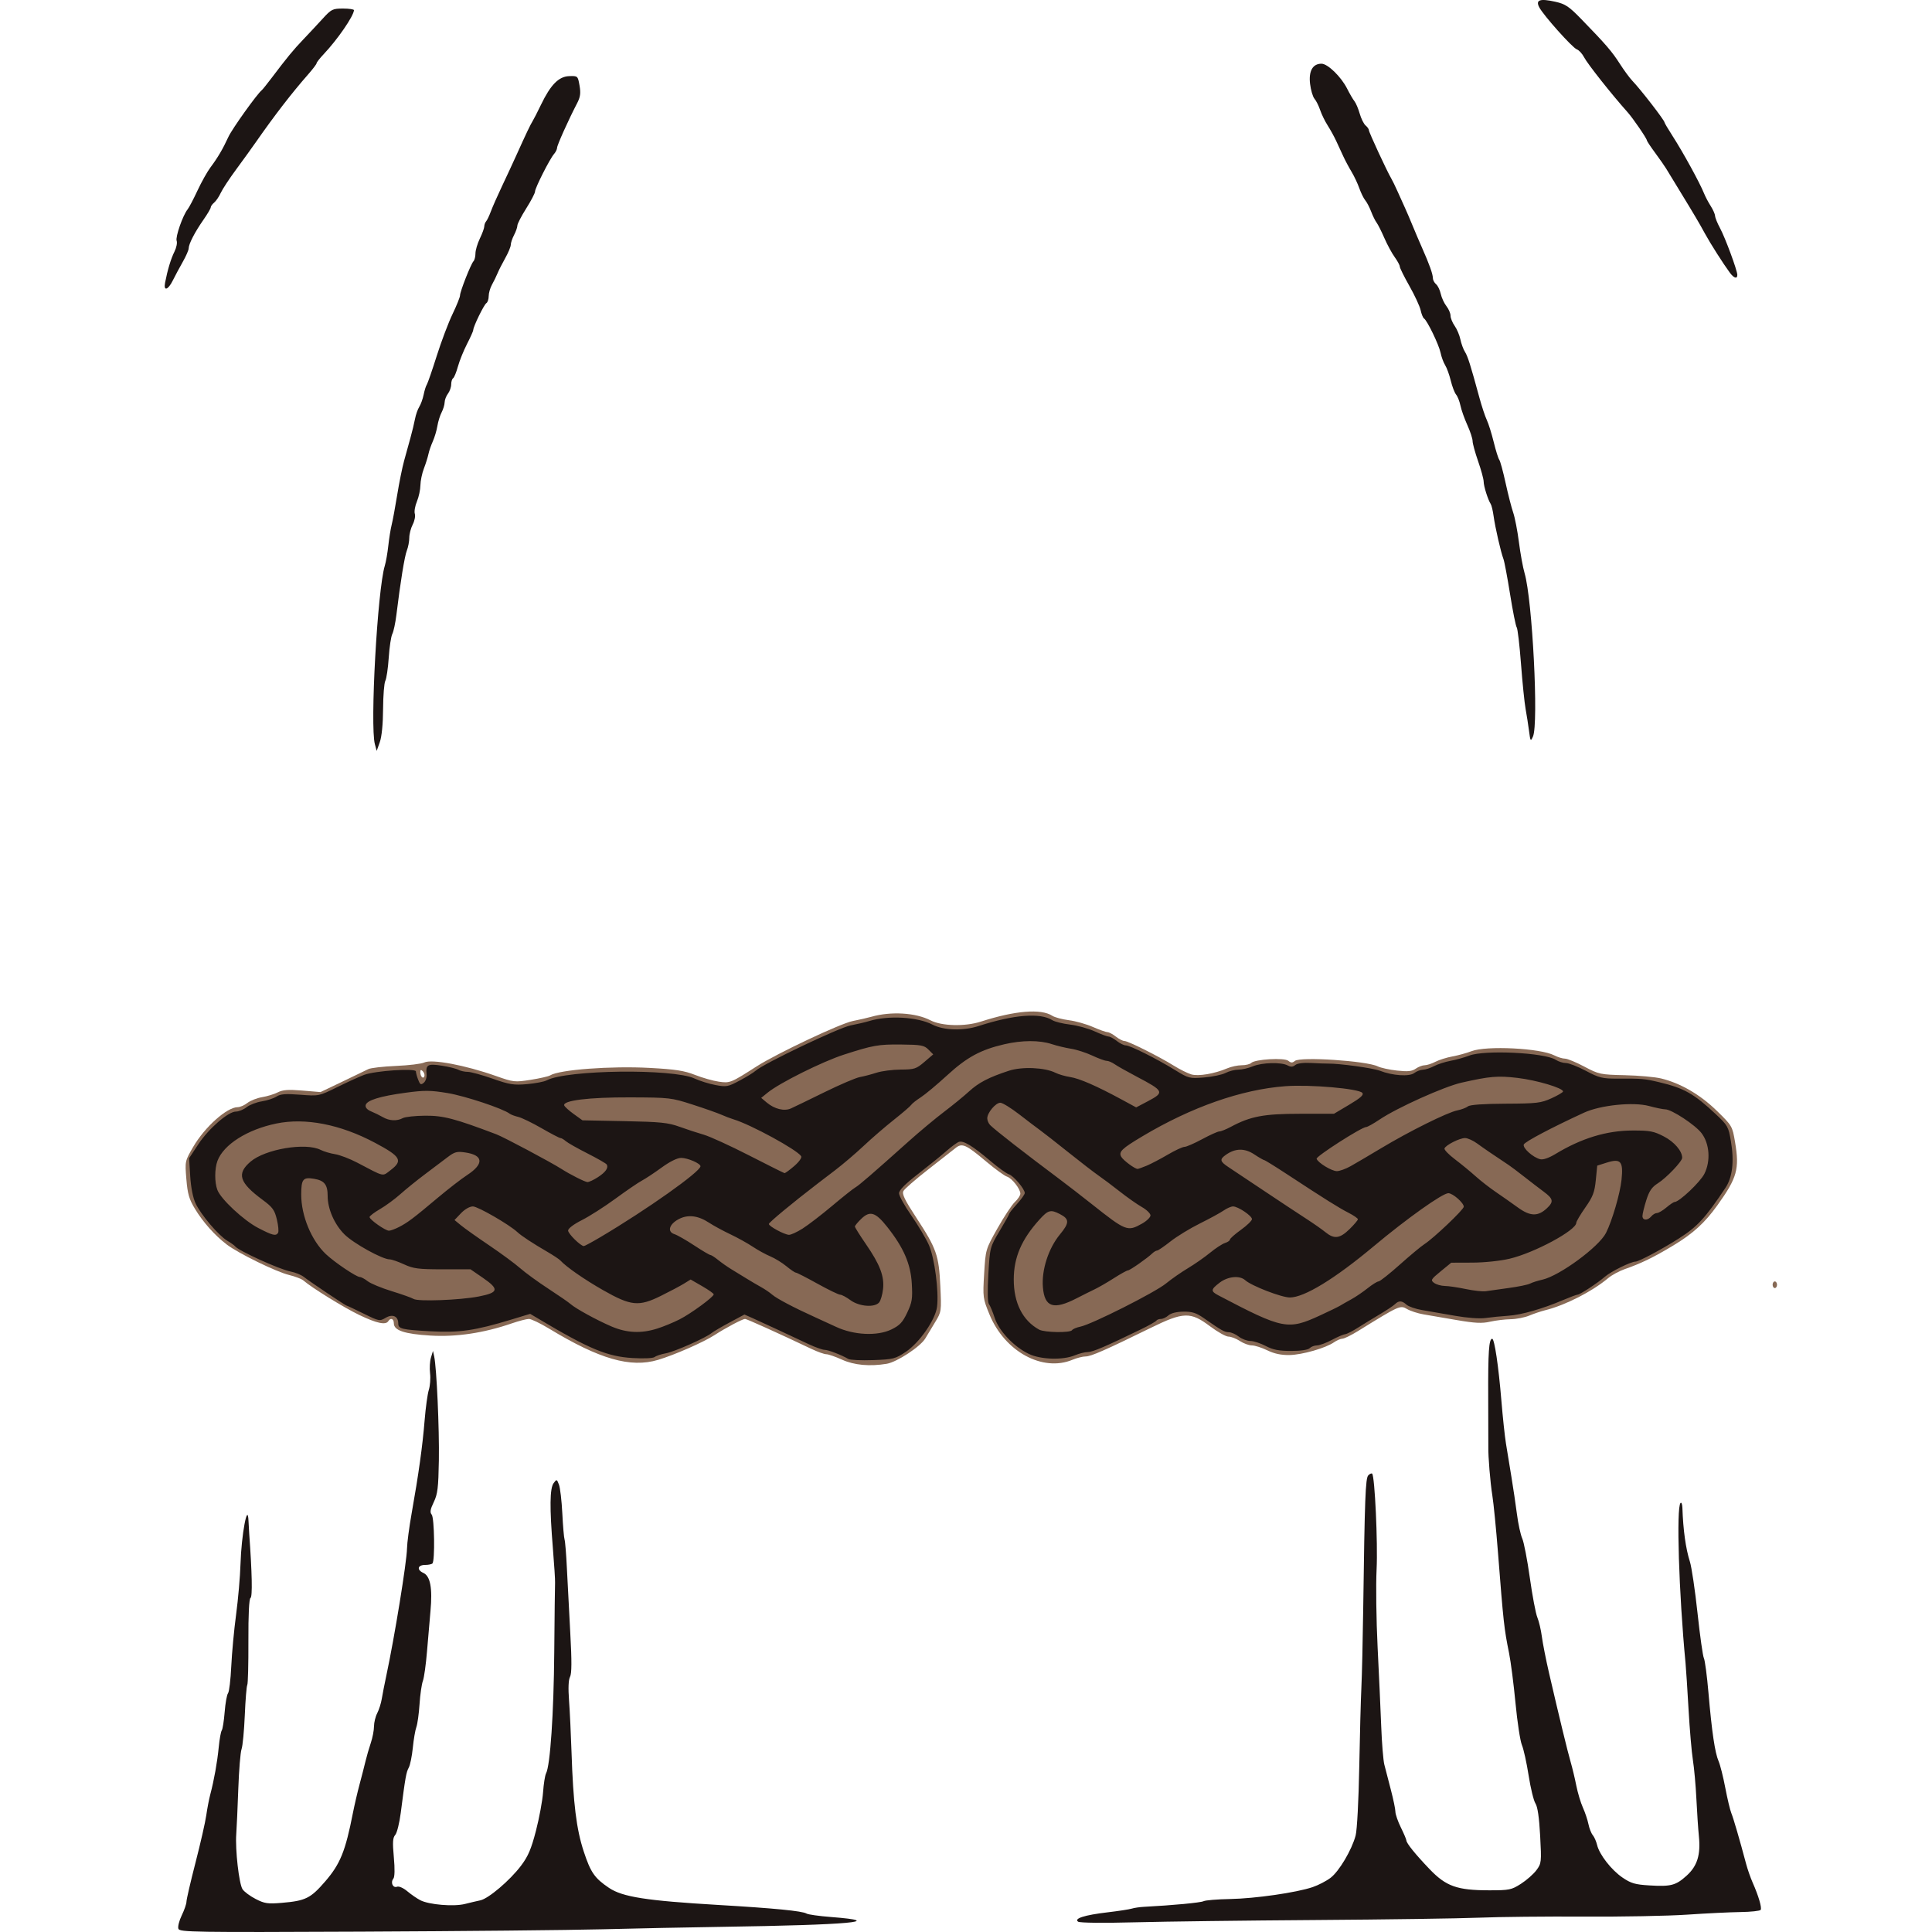
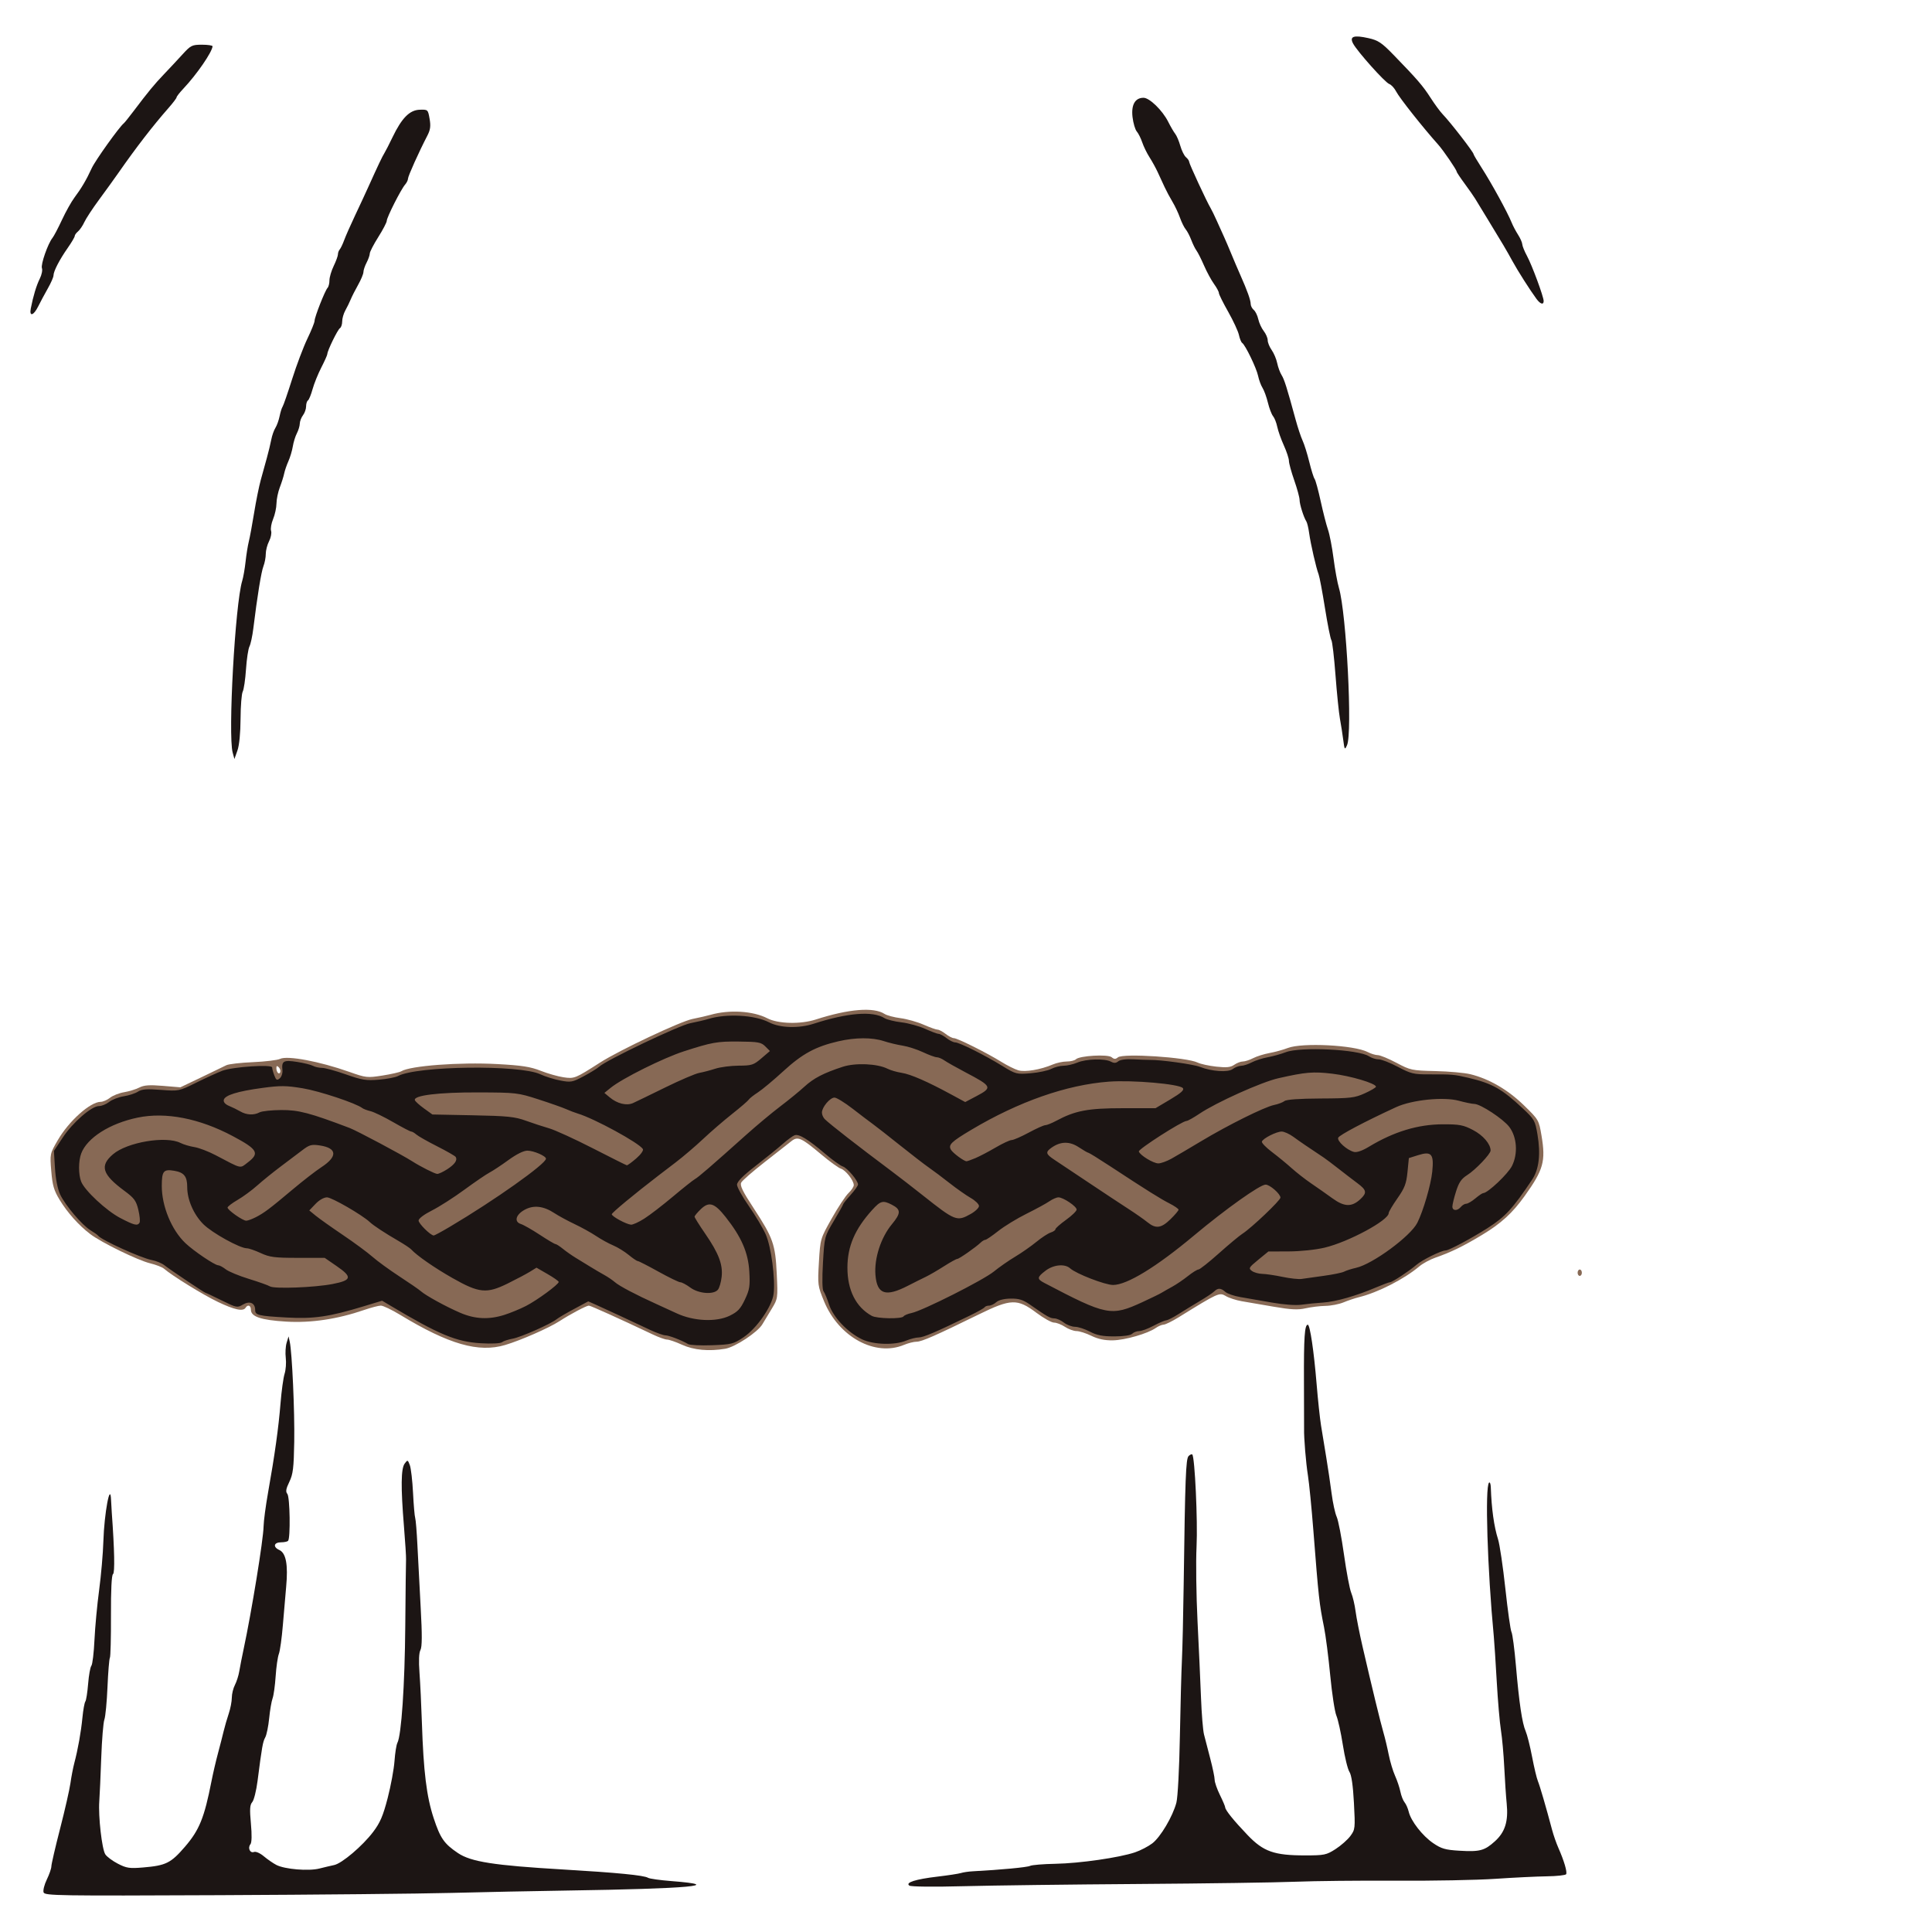
- <svg xmlns="http://www.w3.org/2000/svg" id="svg2985" version="1.1" width="1920" height="1920">
+ <svg xmlns="http://www.w3.org/2000/svg" id="svg2985" version="1.1" width="1024" height="1024">
  <defs id="defs2989" />
-   <g id="g3009" transform="matrix(2.19234,0,0,2.19234,84.46464,-70.42336)">
+   <g id="g3009" transform="matrix(1.125093,0,0,1.125093,-24.52481,-16.80577)">
    <path style="fill:#876955" d="M 343.122,648.442 C 340.164,647.099 336.99,646 336.068,646 c -0.921,0 -3.901,-1.056 -6.622,-2.347 C 313.944,636.296 299.998,630 299.206,630 c -1.141,0 -8.76,4.032 -13.849,7.328 -4.953,3.208 -18.22,9.027 -25.601,11.228 -12.491,3.725 -26.532,-0.308 -49.437,-14.202 C 206.371,631.96 202.279,630 201.227,630 c -1.052,0 -4.571,0.914 -7.819,2.032 -12.678,4.362 -25.087,6.215 -36.833,5.502 C 144.779,636.818 140,635.215 140,631.974 c 0,-2.088 -1.46,-2.657 -2.5,-0.974 -1.155,1.869 -5.222,1.009 -13.12,-2.774 -7.008,-3.357 -21.323,-12.19 -25.38,-15.66 -0.825,-0.706 -3.75,-1.831 -6.5,-2.5 -5.848,-1.423 -22.92,-9.763 -28.208,-13.781 -5.392,-4.096 -10.732,-10.076 -14.413,-16.139 -2.682,-4.418 -3.369,-6.78 -3.926,-13.5 -0.674,-8.119 -0.664,-8.166 3.101,-14.645 5.242,-9.021 15.307,-18 20.178,-18 1.074,0 3.049,-0.863 4.39,-1.917 1.34,-1.054 4.336,-2.233 6.658,-2.618 2.321,-0.386 5.527,-1.37 7.125,-2.188 2.248,-1.151 4.763,-1.332 11.127,-0.802 l 8.223,0.685 9.873,-4.71 c 5.43,-2.59 10.739,-5.154 11.796,-5.696 1.058,-0.542 6.683,-1.191 12.5,-1.442 5.817,-0.251 11.587,-0.948 12.822,-1.55 3.423,-1.668 18.55,1.168 32.511,6.096 7.98,2.817 8.55,2.88 15.762,1.747 4.115,-0.646 8.09,-1.551 8.832,-2.011 4.18,-2.588 27.56,-4.342 45.15,-3.388 11.633,0.631 15.686,1.256 20.5,3.161 3.3,1.306 8.149,2.687 10.776,3.068 5.096,0.741 5.43,0.606 17.224,-6.946 9.072,-5.81 37.897,-19.411 43.5,-20.526 3.025,-0.602 6.85,-1.479 8.5,-1.949 8.863,-2.523 20.068,-1.841 26.783,1.631 5.093,2.634 15.624,2.896 22.843,0.568 15.48,-4.991 27.242,-5.946 32.374,-2.627 1.1,0.711 4.475,1.61 7.5,1.997 3.025,0.387 7.918,1.764 10.874,3.06 2.956,1.296 5.933,2.356 6.615,2.356 0.682,0 2.385,0.9 3.783,2 1.398,1.1 3.149,2 3.889,2 1.66,0 15.561,6.941 22.338,11.154 2.75,1.709 6.35,3.506 8,3.992 3.2,0.943 10.486,-0.288 16.284,-2.751 1.806,-0.767 4.754,-1.395 6.55,-1.395 1.796,0 3.736,-0.47 4.311,-1.045 1.691,-1.691 15.036,-2.464 16.83,-0.975 1.192,0.989 1.841,1.003 2.975,0.062 2.419,-2.007 32.458,-0.036 37.549,2.464 1.375,0.675 5.316,1.535 8.759,1.912 4.872,0.533 6.749,0.341 8.473,-0.866 1.218,-0.853 3.036,-1.551 4.041,-1.551 1.005,0 3.198,-0.709 4.874,-1.575 1.676,-0.867 5.141,-1.954 7.7,-2.417 2.56,-0.463 6.454,-1.534 8.654,-2.381 6.767,-2.604 31.228,-1.37 37.541,1.894 1.573,0.813 3.745,1.479 4.827,1.479 1.082,0 5.041,1.631 8.798,3.624 6.572,3.487 7.267,3.634 18.333,3.885 6.326,0.143 13.752,0.813 16.502,1.488 8.808,2.162 17.64,7.289 25.15,14.6 7.015,6.829 7.104,6.981 8.336,14.301 2.042,12.133 0.937,16.081 -7.986,28.542 -5.721,7.989 -11.06,12.857 -20.028,18.261 -8.923,5.376 -14.525,8.104 -22.008,10.716 -2.495,0.871 -5.87,2.703 -7.5,4.071 -7.222,6.06 -19.465,12.313 -28.476,14.544 -1.932,0.478 -5.204,1.577 -7.272,2.441 -2.068,0.864 -5.888,1.608 -8.488,1.652 -2.6,0.045 -6.804,0.554 -9.342,1.132 -3.625,0.825 -6.841,0.667 -15,-0.736 -5.712,-0.983 -12.519,-2.149 -15.127,-2.593 -2.608,-0.443 -5.993,-1.545 -7.522,-2.448 -3.021,-1.784 -3.359,-1.632 -22.237,10.041 -3.025,1.87 -6.187,3.418 -7.027,3.44 -0.84,0.021 -2.525,0.737 -3.743,1.591 -3.778,2.646 -14.464,5.715 -20.229,5.808 -3.796,0.062 -6.915,-0.6 -10.066,-2.136 -2.511,-1.224 -5.661,-2.228 -7,-2.232 C 527.595,641.99 525.15,641.093 523.5,640 c -1.65,-1.093 -3.968,-1.99 -5.151,-1.993 -1.183,-0.004 -4.952,-2.112 -8.376,-4.686 -8.863,-6.662 -11.98,-6.57 -27.012,0.798 C 462.442,644.176 456.007,647 453.606,647 c -1.299,0 -3.977,0.675 -5.951,1.5 -13.555,5.664 -30.722,-3.687 -37.636,-20.5 -3.004,-7.304 -3.067,-7.788 -2.432,-18.5 0.651,-10.988 0.658,-11.011 6.048,-20.589 2.968,-5.274 6.514,-10.64 7.881,-11.924 1.367,-1.284 2.485,-2.975 2.485,-3.756 0,-2.183 -3.808,-7.034 -6.089,-7.758 -1.12,-0.356 -5.271,-3.363 -9.224,-6.683 -9.497,-7.977 -11.079,-8.671 -14.14,-6.213 -1.318,1.058 -6.947,5.472 -12.509,9.81 -5.562,4.337 -10.532,8.669 -11.045,9.627 -0.723,1.351 0.59,4.067 5.858,12.114 9.161,13.996 10.22,17.014 10.871,30.971 0.534,11.45 0.504,11.659 -2.34,16.338 -1.585,2.607 -3.587,5.927 -4.449,7.377 -2.228,3.747 -12.88,10.752 -17.516,11.517 -7.757,1.281 -14.747,0.631 -20.295,-1.889 z M 153.113,517.712 C 152.296,516.896 152,517.008 152,518.133 c 0,1.988 1.345,3.333 1.842,1.842 0.211,-0.632 -0.117,-1.651 -0.729,-2.263 z M 765,614.5 c 0,-0.825 0.45,-1.5 1,-1.5 0.55,0 1,0.675 1,1.5 0,0.825 -0.45,1.5 -1,1.5 -0.55,0 -1,-0.675 -1,-1.5 z" id="path3013" />
    <path style="fill:#1c1514" d="M 42.341,906.447 C 41.991,905.534 42.671,902.798 43.852,900.367 45.034,897.936 46,895.133 46,894.139 c 0,-0.994 1.847,-8.97 4.104,-17.723 C 52.361,867.662 54.554,858.025 54.977,855 c 0.423,-3.025 1.245,-7.3 1.827,-9.5 1.719,-6.496 3.157,-14.556 3.835,-21.5 0.349,-3.575 0.962,-6.95 1.362,-7.5 0.4,-0.55 0.99,-4.301 1.312,-8.336 0.322,-4.035 1.01,-7.86 1.529,-8.5 0.519,-0.64 1.176,-6.114 1.46,-12.164 0.283,-6.05 1.271,-16.625 2.196,-23.5 0.924,-6.875 1.824,-17.225 1.998,-23 0.397,-13.124 3.256,-28.456 3.622,-19.417 0.065,1.604 0.216,4.267 0.336,5.917 1.28,17.589 1.499,28.411 0.587,28.975 -0.67,0.414 -1.017,7.418 -0.969,19.562 0.041,10.404 -0.188,19.342 -0.509,19.862 -0.321,0.52 -0.829,6.718 -1.128,13.773 -0.299,7.056 -0.959,13.953 -1.466,15.328 -0.507,1.375 -1.172,9.475 -1.477,18 -0.305,8.525 -0.719,17.75 -0.921,20.5 -0.518,7.067 1.245,22.571 2.843,25.011 0.739,1.128 3.415,3.116 5.947,4.418 4.051,2.084 5.475,2.294 11.875,1.753 10.73,-0.907 13.038,-2.047 19.647,-9.708 6.83,-7.915 9.164,-13.674 12.554,-30.974 0.701,-3.575 2.06,-9.425 3.021,-13 0.961,-3.575 2.175,-8.3 2.697,-10.5 0.523,-2.2 1.601,-5.928 2.397,-8.285 0.796,-2.357 1.449,-5.732 1.453,-7.5 0.003,-1.768 0.662,-4.472 1.463,-6.007 0.801,-1.536 1.729,-4.461 2.062,-6.5 0.333,-2.039 1.254,-6.739 2.046,-10.444 3.76,-17.58 9.295,-51.612 9.395,-57.764 0.04,-2.475 0.995,-9.675 2.122,-16 3.132,-17.579 4.928,-30.453 5.858,-42 0.465,-5.775 1.326,-12.016 1.912,-13.87 0.586,-1.853 0.838,-5.228 0.559,-7.5 -0.279,-2.272 -0.096,-5.48 0.406,-7.13 l 0.913,-3 0.548,2.5 c 1.11,5.063 2.364,32.928 2.121,47.133 -0.212,12.414 -0.564,15.282 -2.318,18.912 -1.582,3.274 -1.8,4.602 -0.927,5.653 1.226,1.477 1.519,20.955 0.333,22.131 -0.372,0.369 -1.832,0.67 -3.245,0.67 -3.475,0 -4.003,2.201 -0.871,3.628 3.156,1.438 4.183,6.928 3.228,17.257 -0.362,3.913 -1.062,12.065 -1.556,18.115 -0.494,6.05 -1.343,12.162 -1.887,13.582 -0.544,1.42 -1.226,6.152 -1.514,10.515 -0.288,4.363 -0.939,9.051 -1.445,10.418 -0.507,1.367 -1.23,5.588 -1.607,9.38 -0.377,3.793 -1.207,7.843 -1.843,9 -1.15,2.091 -1.559,4.402 -3.624,20.495 -0.592,4.615 -1.717,9.115 -2.498,10 -1.131,1.281 -1.262,3.342 -0.639,10.109 0.495,5.38 0.415,8.954 -0.219,9.737 -1.396,1.726 -0.19,4.358 1.67,3.645 0.866,-0.332 2.876,0.554 4.658,2.053 1.724,1.451 4.373,3.278 5.886,4.06 3.946,2.041 15.159,2.981 20.238,1.697 2.349,-0.594 5.49,-1.334 6.98,-1.645 3.682,-0.768 13.39,-9.017 18.392,-15.628 3.272,-4.324 4.651,-7.542 6.822,-15.92 1.497,-5.775 2.945,-13.626 3.219,-17.447 0.274,-3.821 0.883,-7.665 1.353,-8.544 1.894,-3.539 3.489,-27.115 3.721,-55.01 0.135,-16.225 0.299,-30.4 0.365,-31.5 0.066,-1.1 -0.376,-8.052 -0.981,-15.45 -1.515,-18.522 -1.419,-27.233 0.325,-29.609 1.381,-1.88 1.457,-1.859 2.425,0.677 0.55,1.44 1.234,7.303 1.521,13.028 0.286,5.725 0.745,11.072 1.02,11.882 0.274,0.81 0.748,6.647 1.052,12.972 0.304,6.325 0.997,19.531 1.538,29.347 0.707,12.8 0.674,18.429 -0.115,19.903 -0.712,1.33 -0.872,5.092 -0.454,10.653 0.355,4.728 0.867,15.347 1.137,23.597 0.756,23.085 2.198,34.79 5.532,44.906 3.134,9.512 4.922,12.091 11.42,16.476 6.143,4.145 16.926,5.834 49.5,7.753 25.529,1.504 38.177,2.74 40.081,3.916 0.71,0.439 5.692,1.139 11.071,1.555 25.853,2.003 8.312,3.592 -49.152,4.453 -15.125,0.227 -39.65,0.727 -54.5,1.112 -14.85,0.385 -64.017,0.865 -109.261,1.068 -75.916,0.34 -82.31,0.24 -82.898,-1.291 z m 407.841,-3.226 c -2.039,-1.429 2.943,-3.013 13.317,-4.235 4.95,-0.583 9.9,-1.342 11,-1.686 1.1,-0.344 3.575,-0.709 5.5,-0.81 13.133,-0.692 25.737,-1.882 27.05,-2.554 0.852,-0.436 6.252,-0.88 12,-0.986 11.427,-0.211 30.101,-2.905 37.465,-5.405 2.568,-0.872 6.217,-2.765 8.108,-4.208 3.891,-2.968 9.644,-12.684 11.36,-19.186 0.651,-2.468 1.36,-15.866 1.641,-31 0.272,-14.659 0.707,-30.928 0.967,-36.153 0.26,-5.225 0.632,-21.2 0.826,-35.5 0.684,-50.444 1.023,-59.328 2.317,-60.627 0.678,-0.682 1.461,-1.012 1.739,-0.733 1.205,1.205 2.609,31.485 2.012,43.361 -0.36,7.15 -0.153,23.022 0.46,35.272 0.613,12.25 1.35,28.45 1.638,36 0.288,7.55 0.92,15.303 1.405,17.228 0.485,1.925 1.811,7.044 2.947,11.377 1.136,4.332 2.07,8.832 2.075,10 0.005,1.168 1.116,4.373 2.469,7.123 1.353,2.75 2.474,5.379 2.491,5.842 0.05,1.332 4.027,6.262 10.56,13.088 7.456,7.791 12.483,9.57 27.037,9.57 9.114,0 10.064,-0.196 14.385,-2.969 2.545,-1.633 5.686,-4.402 6.982,-6.154 2.274,-3.076 2.333,-3.612 1.692,-15.596 -0.44,-8.238 -1.156,-13.162 -2.129,-14.647 -0.806,-1.23 -2.199,-6.939 -3.096,-12.685 -0.897,-5.747 -2.266,-11.952 -3.042,-13.788 -0.776,-1.837 -2.084,-10.387 -2.906,-19 -0.822,-8.613 -2.134,-18.81 -2.914,-22.66 -2.248,-11.09 -2.55,-13.834 -5.021,-45.5 -0.837,-10.725 -1.995,-22.444 -2.574,-26.043 -0.931,-5.781 -1.916,-17.758 -1.806,-21.957 0.021,-0.825 -0.004,-10.95 -0.056,-22.5 -0.092,-20.441 0.319,-26.5 1.8,-26.5 1.039,0 2.883,12.39 4.167,28 0.611,7.425 1.546,16.2 2.08,19.5 0.533,3.3 1.639,10.05 2.457,15 0.818,4.95 1.953,12.6 2.521,17 0.569,4.4 1.647,9.353 2.396,11.006 0.749,1.653 2.297,9.664 3.439,17.802 1.143,8.138 2.677,16.235 3.41,17.994 0.733,1.759 1.654,5.673 2.048,8.698 0.393,3.025 1.857,10.45 3.254,16.5 4.433,19.21 8.476,35.854 9.838,40.5 0.725,2.475 1.855,7.2 2.51,10.5 0.655,3.3 2.004,7.8 2.998,10 0.994,2.2 2.126,5.575 2.516,7.5 0.39,1.925 1.274,4.175 1.964,5 0.69,0.825 1.568,2.816 1.951,4.424 1.05,4.405 6.475,11.366 11.552,14.822 3.825,2.604 5.701,3.148 12.205,3.54 9.716,0.586 11.936,0.003 16.831,-4.419 4.825,-4.359 6.409,-9.431 5.567,-17.824 -0.334,-3.324 -0.847,-10.993 -1.142,-17.043 -0.295,-6.05 -1.003,-13.925 -1.574,-17.5 -0.571,-3.575 -1.46,-13.925 -1.975,-23 -0.515,-9.075 -1.13,-18.525 -1.366,-21 -3.03,-31.779 -4.238,-70.621 -2.258,-72.602 0.402,-0.402 0.777,0.581 0.831,2.185 0.345,10.112 1.516,18.535 3.394,24.417 0.79,2.475 2.348,12.958 3.461,23.295 1.113,10.337 2.415,19.562 2.893,20.5 0.478,0.938 1.412,8.005 2.076,15.705 1.526,17.702 2.931,27.185 4.595,31 0.719,1.65 2.078,7.05 3.02,12 0.941,4.95 2.175,10.125 2.742,11.5 0.951,2.308 3.805,12.106 6.7,23 0.658,2.475 1.993,6.3 2.968,8.5 2.664,6.013 4.244,11.382 3.638,12.363 -0.297,0.481 -4.402,0.927 -9.123,0.991 -4.72,0.064 -15.643,0.597 -24.272,1.183 -8.629,0.586 -29.64,0.984 -46.69,0.883 -17.05,-0.1 -38.425,0.118 -47.5,0.486 -9.075,0.368 -42.375,0.845 -74,1.062 -31.625,0.217 -68.525,0.682 -82,1.035 -14.494,0.38 -25.038,0.265 -25.817,-0.281 z M 346,648.133 C 342.975,646.337 336.886,644 335.23,644 c -0.936,0 -4.183,-1.16 -7.216,-2.578 -3.033,-1.418 -9.114,-4.265 -13.514,-6.326 -4.4,-2.062 -9.705,-4.503 -11.789,-5.424 l -3.789,-1.676 -6.711,3.603 c -3.691,1.982 -7.386,4.151 -8.211,4.821 -2.748,2.231 -16.811,8.455 -20.683,9.153 -2.1,0.379 -4.38,1.135 -5.067,1.68 -0.731,0.58 -4.881,0.776 -10,0.472 -11.505,-0.683 -19.665,-4.083 -42.598,-17.746 l -3.848,-2.293 -8.652,2.63 c -16.293,4.952 -23.547,6.006 -36.392,5.286 C 143.477,634.858 142,634.499 142,632.015 c 0,-3.247 -2.566,-4.385 -5.705,-2.531 -2.715,1.604 -3.012,1.547 -10.019,-1.916 C 122.305,625.606 118.887,624 118.681,624 c -0.497,0 -16.564,-10.763 -19.422,-13.011 -1.233,-0.97 -3.933,-2.079 -6,-2.466 C 88.235,607.582 69.457,599.044 68,597.038 c -0.275,-0.379 -1.85,-1.497 -3.5,-2.486 -3.988,-2.389 -11.975,-11.8 -14.373,-16.935 -1.181,-2.53 -2.116,-7.271 -2.426,-12.301 l -0.503,-8.184 4.151,-6.29 C 56.049,543.719 64.919,536 68.403,536 c 1.28,0 3.453,-0.885 4.828,-1.967 1.375,-1.082 4.473,-2.277 6.885,-2.656 2.412,-0.379 5.417,-1.359 6.679,-2.177 1.801,-1.168 4.119,-1.347 10.775,-0.836 8.453,0.65 8.508,0.639 16.706,-3.415 4.524,-2.237 10.025,-4.748 12.225,-5.58 4.969,-1.88 23.5,-3.116 23.5,-1.568 0,0.588 0.457,2.272 1.017,3.742 0.861,2.265 1.252,2.478 2.558,1.395 0.848,-0.703 1.419,-2.44 1.27,-3.859 -0.455,-4.333 0.508,-4.877 6.874,-3.887 3.18,0.495 6.563,1.329 7.518,1.854 0.955,0.525 2.868,0.954 4.252,0.954 1.383,0 6.452,1.385 11.264,3.078 7.65,2.692 9.607,3.004 15.593,2.484 3.765,-0.327 7.782,-1.095 8.927,-1.708 8.979,-4.805 57.286,-5.412 67.045,-0.843 2.3,1.077 6.567,2.408 9.482,2.957 4.949,0.933 5.674,0.799 10.965,-2.025 3.116,-1.663 6.392,-3.681 7.28,-4.485 3.493,-3.161 37.656,-19.466 42.955,-20.502 3.025,-0.591 6.871,-1.494 8.547,-2.007 8.562,-2.622 21.841,-1.87 28.588,1.619 5.137,2.656 13.926,2.922 21.002,0.634 15.986,-5.168 27.856,-6.103 33.363,-2.627 1.1,0.694 4.7,1.586 8,1.981 3.3,0.395 8.334,1.782 11.186,3.081 2.852,1.299 5.706,2.362 6.342,2.362 0.636,0 2.301,0.9 3.699,2 1.398,1.1 3.222,2 4.053,2 1.937,0 13.843,5.948 22.22,11.1 6.32,3.887 6.689,3.982 13.327,3.435 3.755,-0.31 8.12,-1.232 9.7,-2.049 1.58,-0.817 4.191,-1.486 5.801,-1.486 1.61,0 4.543,-0.675 6.518,-1.5 4.169,-1.742 12.889,-1.98 15.784,-0.431 1.467,0.785 2.395,0.74 3.49,-0.169 0.914,-0.759 3.698,-1.119 7.186,-0.931 3.132,0.169 6.594,0.295 7.694,0.281 5.179,-0.066 20.372,2.035 23.5,3.25 5.749,2.234 13.301,2.738 15.548,1.039 1.073,-0.812 2.852,-1.493 3.952,-1.514 1.1,-0.021 3.35,-0.749 5,-1.618 1.65,-0.869 5.025,-1.954 7.5,-2.411 2.475,-0.457 6.3,-1.523 8.5,-2.369 6.956,-2.677 34.225,-1.348 39.197,1.91 1.228,0.805 3.306,1.463 4.617,1.463 1.311,0 5.392,1.596 9.068,3.547 6.016,3.192 7.454,3.543 14.401,3.516 11.069,-0.044 12.068,0.042 18.718,1.606 11.281,2.653 15.847,5.224 25.709,14.476 5.41,5.076 5.77,5.715 6.876,12.24 1.566,9.238 0.719,16.438 -2.5,21.253 -9.197,13.754 -12.685,17.541 -21.085,22.893 -7.643,4.869 -18.144,10.469 -19.651,10.48 -2.103,0.015 -11.074,4.442 -13.849,6.833 -3.379,2.912 -11.292,8.116 -12.375,8.139 -0.481,0.01 -3.406,1.097 -6.5,2.416 -9.426,4.018 -19.004,6.763 -24.962,7.152 -3.115,0.204 -7.716,0.662 -10.224,1.019 -2.749,0.391 -8.311,-0.012 -14,-1.013 -5.192,-0.914 -11.864,-2.074 -14.827,-2.579 -2.963,-0.504 -6.149,-1.606 -7.079,-2.447 -2.067,-1.871 -3.479,-1.934 -5.212,-0.231 -0.727,0.714 -3.796,2.765 -6.821,4.557 -3.025,1.792 -7.525,4.547 -10,6.123 -2.475,1.576 -5.083,2.9 -5.796,2.943 -0.713,0.043 -3.409,1.204 -5.992,2.579 -2.583,1.375 -5.622,2.5 -6.754,2.5 -1.132,0 -2.62,0.562 -3.308,1.25 -0.769,0.769 -4.023,1.25 -8.45,1.25 -5.532,0 -8.192,-0.521 -11.481,-2.25 -2.354,-1.238 -5.504,-2.26 -7,-2.272 C 526.724,639.966 524.375,639.076 523,638 c -1.375,-1.076 -3.4,-1.968 -4.5,-1.983 -1.981,-0.027 -3.275,-0.757 -11.454,-6.457 -3.35,-2.335 -5.238,-2.924 -9.177,-2.865 -3.071,0.046 -5.638,0.689 -6.743,1.69 -0.981,0.888 -2.51,1.615 -3.397,1.615 -0.887,0 -1.828,0.349 -2.091,0.775 -0.263,0.426 -3.327,2.16 -6.809,3.854 C 462.762,642.444 456.792,645 454.606,645 c -1.299,0 -3.977,0.675 -5.951,1.5 -5.333,2.228 -15.356,1.937 -20.716,-0.602 -6.775,-3.208 -13.616,-10.398 -15.556,-16.346 -0.906,-2.779 -2.087,-5.608 -2.626,-6.289 -0.608,-0.768 -0.709,-5.884 -0.267,-13.5 0.708,-12.196 0.736,-12.304 5.111,-19.64 2.42,-4.057 4.4,-7.603 4.4,-7.879 0,-0.276 1.575,-2.245 3.5,-4.376 1.925,-2.131 3.5,-4.353 3.5,-4.938 0,-1.826 -5.078,-7.82 -7.194,-8.492 -1.109,-0.352 -4.874,-3.064 -8.366,-6.026 -8.094,-6.866 -12.281,-9.4 -14.32,-8.666 -0.891,0.321 -3.445,2.197 -5.675,4.169 -2.231,1.972 -7.968,6.618 -12.75,10.325 C 371.755,568.843 369,571.633 369,573.042 c 0,1.135 2.514,5.672 5.587,10.082 3.073,4.41 6.653,10.431 7.957,13.378 2.562,5.793 4.57,21.022 3.691,27.997 -0.736,5.843 -7.956,16.258 -14.142,20.402 -4.764,3.191 -5.684,3.424 -14.836,3.762 C 351.891,648.862 346.825,648.623 346,648.133 z m 19.558,-13.374 c 3.768,-1.83 5.075,-3.222 7.149,-7.605 2.228,-4.709 2.482,-6.327 2.083,-13.233 -0.515,-8.901 -3.711,-16.256 -11.149,-25.653 -5.268,-6.656 -7.792,-7.455 -11.705,-3.706 -1.614,1.547 -2.935,3.142 -2.935,3.545 0,0.403 2.235,3.977 4.967,7.943 6.408,9.301 8.441,14.638 7.787,20.438 -0.28,2.481 -1.069,5.186 -1.754,6.012 -2.03,2.446 -9.063,1.906 -13,-0.999 -1.864,-1.375 -3.975,-2.5 -4.692,-2.5 -0.717,0 -5.355,-2.25 -10.308,-5 -4.953,-2.75 -9.351,-5 -9.775,-5 -0.423,0 -2.352,-1.304 -4.285,-2.898 -1.934,-1.594 -5.221,-3.61 -7.305,-4.481 -2.084,-0.871 -5.667,-2.842 -7.962,-4.379 -2.295,-1.538 -6.873,-4.077 -10.173,-5.642 -3.3,-1.565 -7.575,-3.884 -9.5,-5.153 -5.125,-3.378 -9.778,-3.917 -14,-1.623 -4.247,2.308 -5.152,5.678 -1.808,6.737 1.27,0.402 5.284,2.691 8.921,5.086 3.637,2.395 6.947,4.355 7.356,4.355 0.409,0 1.989,1.012 3.511,2.25 1.523,1.238 4.252,3.15 6.065,4.25 1.813,1.1 4.907,2.995 6.876,4.21 1.969,1.216 4.929,2.956 6.579,3.867 1.65,0.911 3.9,2.442 5,3.401 2.066,1.802 9.909,5.93 19.5,10.265 3.025,1.367 7.3,3.328 9.5,4.357 8.04,3.762 18.686,4.255 25.058,1.159 z m -106.192,-0.382 c 2.824,-0.892 7.384,-2.769 10.134,-4.17 5.238,-2.669 15.5,-10.191 15.5,-11.361 0,-0.374 -2.354,-2.04 -5.232,-3.701 l -5.232,-3.021 -3.047,1.883 c -1.676,1.036 -6.383,3.532 -10.46,5.547 -9.984,4.934 -13.533,4.585 -26.128,-2.575 -8.466,-4.813 -16.706,-10.531 -19.4,-13.465 -0.55,-0.599 -3.196,-2.362 -5.88,-3.919 C 203.028,595.77 197.813,592.343 196,590.643 192.393,587.26 178.093,579 175.845,579 c -1.458,0 -3.675,1.264 -5.408,3.082 l -2.937,3.082 3,2.461 c 1.65,1.353 7.389,5.423 12.753,9.044 5.364,3.621 11.664,8.265 14,10.321 2.336,2.055 8.072,6.231 12.747,9.28 4.675,3.049 9.189,6.162 10.031,6.918 2.288,2.054 11.864,7.312 18.56,10.19 6.959,2.992 13.48,3.306 20.775,1 z m 188.087,0.699 c 0.314,-0.508 2.028,-1.226 3.809,-1.597 5.198,-1.081 33.818,-15.516 38.739,-19.538 2.475,-2.023 6.975,-5.158 10,-6.967 3.025,-1.809 7.529,-4.953 10.009,-6.988 2.48,-2.035 5.517,-4.019 6.75,-4.41 1.233,-0.391 2.241,-1.089 2.241,-1.55 0,-0.461 2.25,-2.455 5,-4.431 2.75,-1.976 4.994,-4.155 4.988,-4.844 -0.015,-1.517 -6.324,-5.752 -8.569,-5.752 -0.885,0 -2.804,0.832 -4.264,1.848 -1.46,1.016 -6.313,3.663 -10.785,5.882 -4.472,2.219 -10.475,5.887 -13.34,8.152 -2.865,2.265 -5.587,4.118 -6.048,4.118 -0.461,0 -1.433,0.571 -2.16,1.27 C 481.482,602.518 473.633,608 472.755,608 c -0.468,0 -3.302,1.568 -6.298,3.485 -2.996,1.917 -6.912,4.183 -8.702,5.036 -1.79,0.853 -5.497,2.705 -8.237,4.116 -10.501,5.406 -14.545,4.078 -15.3,-5.025 -0.647,-7.804 2.526,-17.627 7.727,-23.922 4.349,-5.263 4.346,-6.97 -0.017,-9.226 -4.189,-2.166 -5.34,-1.857 -9.266,2.489 -8.147,9.018 -11.632,17.128 -11.651,27.116 -0.021,10.66 4.012,18.652 11.489,22.769 2.432,1.339 14.157,1.527 14.952,0.239 z M 560,628.345 c 4.125,-1.902 8.175,-3.878 9,-4.391 0.825,-0.513 3.075,-1.793 5,-2.844 1.925,-1.051 5.249,-3.306 7.388,-5.01 2.138,-1.705 4.388,-3.107 5,-3.115 0.612,-0.009 4.938,-3.429 9.613,-7.601 4.675,-4.172 9.662,-8.327 11.082,-9.234 C 611.316,593.445 625,580.443 625,579.125 625,577.369 620.014,573 618.01,573 c -2.654,0 -18.753,11.443 -33.764,24 -17.715,14.819 -31.557,23.275 -38.088,23.27 -3.781,-0.003 -17.399,-5.272 -20.217,-7.823 -2.51,-2.271 -7.836,-1.764 -11.597,1.104 -4.059,3.096 -4.14,3.885 -0.594,5.746 29.429,15.446 31.496,15.85 46.25,9.048 z m -381.51,-8.523 c 9.037,-1.764 9.386,-3.286 1.931,-8.42 l -5.666,-3.902 -12.628,0 c -10.984,0 -13.263,-0.293 -17.505,-2.25 -2.682,-1.238 -5.609,-2.25 -6.503,-2.25 -3.323,0 -16.424,-7.252 -20.544,-11.372 C 113.05,587.102 110,580.109 110,574.256 c 0,-5.122 -1.468,-6.99 -6.111,-7.775 -5.062,-0.855 -5.853,0.1 -5.874,7.087 -0.029,9.621 4.619,20.861 11.189,27.059 3.952,3.728 13.815,10.372 15.398,10.372 0.621,0 2.216,0.856 3.546,1.902 1.33,1.046 6.228,3.074 10.885,4.507 4.657,1.433 9.113,3.018 9.901,3.521 1.981,1.264 21.067,0.549 29.557,-1.108 z m 466.922,-3.858 c 4.352,-0.587 8.681,-1.478 9.62,-1.981 0.94,-0.503 3.469,-1.31 5.62,-1.793 7.776,-1.747 25.602,-14.846 28.818,-21.176 2.771,-5.453 6.398,-17.849 7.041,-24.062 0.873,-8.425 -0.339,-9.828 -6.737,-7.804 L 685.5,560.5 l -0.649,6.562 c -0.544,5.499 -1.313,7.509 -4.75,12.416 -2.255,3.22 -4.101,6.342 -4.101,6.938 -9e-5,3.393 -18.899,13.586 -30.167,16.27 -4.237,1.009 -11.382,1.761 -16.922,1.781 l -9.589,0.034 -4.788,3.921 c -4.439,3.635 -4.655,4.018 -2.97,5.25 1,0.731 3.194,1.35 4.877,1.376 1.682,0.026 5.984,0.661 9.559,1.413 3.575,0.751 7.625,1.187 9,0.968 1.375,-0.219 6.06,-0.878 10.412,-1.464 z M 233.618,592.925 C 254.68,580.456 279,563.231 279,560.783 279,559.504 273.208,557 270.25,557 c -1.783,0 -5.104,1.64 -8.873,4.383 -3.313,2.411 -7.341,5.077 -8.95,5.924 -1.61,0.848 -6.976,4.511 -11.926,8.14 -4.95,3.629 -11.812,8.015 -15.25,9.746 -3.682,1.855 -6.254,3.797 -6.259,4.727 -0.008,1.423 5.614,6.987 7.127,7.052 0.34,0.015 3.715,-1.807 7.5,-4.048 z m 339.59,-3.628 C 575.294,587.26 577,585.245 577,584.817 c 0,-0.427 -1.913,-1.751 -4.25,-2.943 -4.321,-2.202 -10.581,-6.127 -27.94,-17.517 C 539.481,560.861 534.859,558 534.539,558 c -0.32,0 -2.361,-1.177 -4.535,-2.616 -4.322,-2.86 -8.535,-2.802 -12.788,0.178 -2.999,2.101 -2.803,3.021 1.209,5.674 1.884,1.246 9.196,6.122 16.25,10.836 7.054,4.715 15.525,10.316 18.825,12.448 3.3,2.132 7.272,4.912 8.827,6.178 3.945,3.212 6.492,2.884 10.881,-1.401 z m -485.679,1.655 c 0.356,-0.576 0.107,-3.299 -0.553,-6.051 -1.034,-4.31 -1.932,-5.544 -6.474,-8.9 -10.574,-7.812 -11.848,-11.838 -5.471,-17.296 6.664,-5.705 24.944,-8.781 31.769,-5.347 1.485,0.747 4.436,1.627 6.558,1.955 2.122,0.328 6.622,2.046 10,3.818 12.755,6.691 11.298,6.369 15.236,3.366 5.62,-4.287 4.571,-6.11 -7.093,-12.325 -15.731,-8.382 -31.621,-11.482 -44.827,-8.745 -13.129,2.721 -23.83,9.512 -26.611,16.888 -1.34,3.554 -1.365,9.757 -0.052,13.209 1.595,4.196 11.919,13.815 18.491,17.23 6.57,3.413 8.055,3.775 9.029,2.199 z m 237.763,-1.923 c 2.576,-1.634 8.627,-6.284 13.446,-10.333 4.819,-4.049 9.508,-7.775 10.42,-8.28 1.666,-0.921 7.661,-6.1 24.215,-20.917 4.916,-4.4 12.13,-10.418 16.033,-13.372 3.902,-2.955 9,-7.119 11.328,-9.255 4.389,-4.025 8.988,-6.412 18.099,-9.39 5.93,-1.938 16.271,-1.487 21.048,0.919 1.442,0.726 4.455,1.6 6.697,1.943 4.204,0.643 12.095,4.092 23.423,10.237 l 6.5,3.526 5.25,-2.769 c 7.701,-4.062 7.447,-4.623 -5.068,-11.208 -4.3,-2.263 -8.788,-4.793 -9.973,-5.623 C 465.524,513.679 463.911,513 463.124,513 c -0.787,0 -3.724,-1.075 -6.527,-2.389 -2.803,-1.314 -7.121,-2.704 -9.596,-3.089 -2.475,-0.385 -6.428,-1.335 -8.785,-2.111 -5.529,-1.82 -13.443,-1.793 -21.495,0.075 -10.74,2.491 -16.97,5.874 -25.893,14.062 -4.58,4.202 -9.976,8.704 -11.992,10.006 -2.016,1.301 -3.958,2.838 -4.314,3.416 -0.357,0.577 -3.882,3.61 -7.834,6.739 -3.952,3.129 -10.111,8.445 -13.685,11.813 -3.575,3.368 -9.407,8.341 -12.959,11.051 -3.553,2.711 -7.153,5.461 -8,6.111 C 320.579,577.484 310,586.253 310,586.953 c 0,1.036 6.798,4.727 9.054,4.916 0.855,0.072 3.662,-1.206 6.238,-2.84 z m -182.993,-0.674 c 3.978,-2.044 6.52,-3.96 17.488,-13.176 4.792,-4.026 10.842,-8.709 13.444,-10.407 7.704,-5.025 7.413,-8.999 -0.75,-10.223 -3.914,-0.587 -4.908,-0.321 -8.218,2.201 -2.071,1.578 -6.69,5.063 -10.265,7.745 -3.575,2.682 -8.547,6.705 -11.048,8.94 -2.502,2.235 -6.664,5.29 -9.25,6.789 -2.586,1.499 -4.702,3.115 -4.702,3.59 0,1.162 7.136,6.184 8.788,6.184 0.721,0 2.752,-0.74 4.512,-1.645 z m 336.814,-1.539 c 2.137,-1.201 3.883,-2.889 3.878,-3.75 -0.004,-0.861 -1.758,-2.565 -3.897,-3.787 -2.139,-1.221 -6.624,-4.371 -9.966,-7 -3.342,-2.629 -7.705,-5.904 -9.697,-7.279 -1.991,-1.375 -8.122,-6.1 -13.624,-10.5 -5.502,-4.4 -11.252,-8.9 -12.779,-10 -1.527,-1.1 -5.825,-4.362 -9.552,-7.25 -3.727,-2.888 -7.576,-5.25 -8.554,-5.25 -2.122,0 -5.923,4.533 -5.923,7.063 0,0.987 0.612,2.388 1.361,3.115 2.592,2.518 15.114,12.27 31.517,24.548 3.508,2.626 10.033,7.672 14.5,11.215 15.469,12.268 16.195,12.551 22.736,8.875 z M 710,583.5 c 0.685,-0.825 1.83,-1.5 2.546,-1.5 0.715,0 2.638,-1.125 4.272,-2.5 1.634,-1.375 3.306,-2.5 3.714,-2.5 2.105,0 11.673,-9.044 13.553,-12.811 2.896,-5.8 2.342,-13.629 -1.303,-18.408 -2.855,-3.743 -13.561,-10.775 -16.433,-10.793 -1.017,-0.007 -4.324,-0.685 -7.349,-1.507 -7.135,-1.94 -22.053,-0.414 -29.5,3.017 -14.688,6.767 -26.804,13.166 -27.288,14.412 -0.614,1.577 4.081,5.817 7.402,6.686 1.338,0.35 3.909,-0.531 7,-2.4 11.818,-7.142 23.127,-10.582 34.886,-10.611 7.876,-0.019 9.653,0.318 14.227,2.702 4.741,2.47 8.273,6.595 8.273,9.661 0,1.636 -7.108,9.096 -11.021,11.566 -2.738,1.728 -3.92,3.459 -5.256,7.696 -0.948,3.006 -1.723,6.214 -1.723,7.128 0,2.07 2.338,2.165 4,0.162 z m -47.298,-3.69 c 3.154,-2.963 2.903,-4.26 -1.452,-7.49 -2.062,-1.53 -6.052,-4.59 -8.865,-6.801 -2.813,-2.21 -5.963,-4.582 -7,-5.271 -7.535,-5.004 -11.333,-7.599 -14.283,-9.76 C 629.233,549.12 626.751,548 625.587,548 c -2.486,0 -8.824,3.213 -9.33,4.73 -0.192,0.577 1.945,2.787 4.751,4.91 2.805,2.123 6.989,5.558 9.297,7.633 2.308,2.075 6.446,5.3 9.196,7.167 2.75,1.867 7.25,5.027 10,7.022 5.629,4.085 9.126,4.177 13.202,0.348 z M 232.492,565.75 c 3.557,-2.311 4.916,-4.281 3.987,-5.784 -0.29,-0.47 -4.229,-2.728 -8.753,-5.019 -4.524,-2.291 -8.936,-4.791 -9.804,-5.556 -0.868,-0.765 -1.949,-1.391 -2.402,-1.391 -0.453,0 -4.291,-2.001 -8.53,-4.446 -4.239,-2.445 -9.008,-4.757 -10.598,-5.138 -1.59,-0.381 -3.341,-1.039 -3.891,-1.462 -3.002,-2.311 -20.231,-8.036 -28.098,-9.337 -7.832,-1.295 -10.476,-1.319 -19,-0.169 -11.794,1.591 -17.76,3.456 -18.19,5.686 -0.196,1.017 0.743,2.067 2.486,2.781 1.541,0.631 3.926,1.801 5.301,2.601 2.955,1.719 6.379,1.887 9.073,0.445 1.068,-0.572 5.651,-1.064 10.184,-1.095 8.189,-0.055 13.427,1.318 32.243,8.449 3.376,1.28 24.709,12.636 29.5,15.704 3.902,2.499 10.63,5.892 11.764,5.934 0.695,0.026 2.823,-0.966 4.728,-2.203 z m 89.013,-5.068 c 2.197,-1.899 3.54,-3.8 3.14,-4.447 -1.78,-2.88 -22.869,-14.378 -30.645,-16.709 -1.375,-0.412 -3.85,-1.355 -5.5,-2.096 -1.65,-0.741 -7.5,-2.8 -13,-4.576 -9.748,-3.148 -10.465,-3.231 -28.5,-3.292 -18.561,-0.063 -30.511,1.403 -29.762,3.652 0.192,0.577 2.13,2.332 4.306,3.899 l 3.956,2.85 19,0.374 c 16.387,0.323 19.825,0.673 25,2.545 3.3,1.194 8.25,2.816 11,3.605 2.75,0.789 11.975,5.006 20.5,9.371 8.525,4.365 15.763,7.983 16.083,8.039 0.321,0.056 2.311,-1.391 4.422,-3.216 z m 252.206,0.068 c 2.214,-1.238 8.473,-4.921 13.907,-8.185 12.667,-7.608 29.884,-16.162 34.381,-17.081 1.925,-0.393 4.135,-1.225 4.91,-1.849 0.907,-0.73 6.975,-1.16 17,-1.207 14.184,-0.066 16.063,-0.287 20.84,-2.448 2.888,-1.307 5.25,-2.704 5.25,-3.106 0,-1.555 -11.929,-5.105 -20.589,-6.128 -9.015,-1.065 -12.547,-0.767 -25.411,2.141 -7.907,1.787 -29.199,11.364 -37.127,16.699 -2.791,1.878 -5.538,3.415 -6.105,3.415 -2.038,0 -22.83,13.317 -22.476,14.396 0.591,1.803 6.829,5.604 9.198,5.604 1.207,0 4.007,-1.012 6.221,-2.25 z m -92.44,-0.219 c 1.933,-0.808 6.227,-3.058 9.54,-5 3.314,-1.942 6.726,-3.531 7.582,-3.531 0.856,0 4.474,-1.575 8.039,-3.5 3.565,-1.925 7.071,-3.5 7.79,-3.5 0.719,0 3.071,-0.945 5.226,-2.1 C 528.327,538.141 534.372,537 550.705,537 l 15.445,0 6.943,-4.125 c 5.153,-3.062 6.681,-4.441 5.925,-5.352 -1.603,-1.931 -23.722,-3.857 -34.834,-3.033 -19.882,1.475 -42.526,9.404 -64.834,22.703 -9.426,5.619 -10.883,7.034 -9.603,9.321 0.882,1.576 6.122,5.466 7.38,5.479 0.345,0.004 2.21,-0.654 4.143,-1.462 z M 335.222,527.212 c 6.997,-3.438 14.197,-6.518 16,-6.844 1.803,-0.326 5.206,-1.217 7.563,-1.981 2.357,-0.763 7.307,-1.405 11,-1.425 6.177,-0.035 7.035,-0.312 10.715,-3.465 l 4,-3.428 -2.177,-2.183 c -1.941,-1.947 -3.294,-2.194 -12.5,-2.285 -10.174,-0.1 -12.674,0.345 -25.823,4.594 -9.734,3.145 -29.054,12.765 -34.489,17.174 l -2.989,2.424 2.489,2.091 c 3.54,2.975 7.964,4.063 10.989,2.703 1.375,-0.618 8.225,-3.937 15.222,-7.375 z M 131.414,369.5 c -2.269,-8.352 1.153,-70.026 4.491,-80.938 0.515,-1.684 1.229,-5.762 1.586,-9.062 0.357,-3.3 1.045,-7.575 1.528,-9.5 0.483,-1.925 1.608,-8 2.498,-13.5 0.891,-5.5 2.302,-12.475 3.136,-15.5 0.834,-3.025 2.139,-7.75 2.9,-10.5 0.761,-2.75 1.682,-6.568 2.046,-8.485 0.365,-1.917 1.235,-4.392 1.934,-5.5 0.699,-1.108 1.592,-3.59 1.984,-5.515 0.393,-1.925 1.028,-3.95 1.413,-4.5 0.385,-0.55 2.408,-6.4 4.497,-13 2.089,-6.6 5.322,-15.162 7.185,-19.027 1.863,-3.865 3.387,-7.655 3.387,-8.422 0,-1.772 4.907,-14.238 6.102,-15.501 0.494,-0.522 0.898,-2.125 0.898,-3.562 0,-1.437 0.9,-4.475 2,-6.752 1.1,-2.277 2,-4.746 2,-5.488 0,-0.742 0.378,-1.776 0.84,-2.298 0.462,-0.522 1.418,-2.525 2.125,-4.45 0.707,-1.925 2.992,-7.1 5.078,-11.5 2.086,-4.4 5.01,-10.7 6.497,-14 4.366,-9.688 6.373,-13.902 7.382,-15.5 0.521,-0.825 2.214,-4.137 3.763,-7.359 4.37,-9.095 8.057,-12.844 12.788,-13.006 3.895,-0.133 3.941,-0.091 4.706,4.274 0.604,3.449 0.366,5.19 -1.096,8 C 219.162,86.446 214,97.928 214,99.11 c 0,0.678 -0.62,1.943 -1.379,2.812 C 210.688,104.135 204,117.351 204,118.957 c 0,0.73 -1.8,4.177 -4,7.66 -2.2,3.483 -4,6.968 -4,7.744 0,0.776 -0.672,2.699 -1.494,4.275 -0.822,1.575 -1.497,3.581 -1.5,4.457 -0.003,0.876 -1.124,3.576 -2.489,6 -1.366,2.424 -2.944,5.532 -3.507,6.907 -0.563,1.375 -1.696,3.694 -2.517,5.154 -0.821,1.46 -1.493,3.796 -1.493,5.191 0,1.395 -0.475,2.831 -1.057,3.19 C 180.869,170.199 176,180.176 176,181.714 c 0,0.463 -1.268,3.304 -2.818,6.314 -1.55,3.01 -3.412,7.622 -4.137,10.248 -0.726,2.627 -1.707,5.016 -2.182,5.309 -0.475,0.293 -0.863,1.546 -0.863,2.783 0,1.237 -0.661,3.123 -1.468,4.191 -0.807,1.068 -1.485,2.841 -1.506,3.941 -0.021,1.1 -0.637,3.147 -1.368,4.549 -0.732,1.402 -1.597,4.192 -1.923,6.199 -0.326,2.007 -1.258,5.135 -2.072,6.951 -0.814,1.816 -1.709,4.426 -1.99,5.801 -0.28,1.375 -1.202,4.3 -2.047,6.5 -0.846,2.2 -1.557,5.633 -1.581,7.628 -0.024,1.995 -0.739,5.291 -1.588,7.323 -0.849,2.033 -1.276,4.54 -0.948,5.572 0.328,1.032 -0.103,3.227 -0.956,4.877 -0.853,1.65 -1.552,4.343 -1.552,5.985 0,1.642 -0.497,4.251 -1.105,5.8 -1.031,2.626 -2.891,14.085 -4.759,29.315 -0.438,3.575 -1.262,7.4 -1.83,8.5 -0.568,1.1 -1.297,5.924 -1.619,10.721 -0.322,4.797 -1.018,9.528 -1.546,10.515 -0.528,0.987 -0.987,6.741 -1.02,12.788 -0.037,6.791 -0.601,12.52 -1.476,14.985 l -1.416,3.991 -0.815,-3 z m 523.174,-6 c -0.354,-2.75 -1.056,-7.25 -1.56,-10 -0.504,-2.75 -1.445,-11.975 -2.091,-20.5 -0.646,-8.525 -1.519,-15.95 -1.94,-16.5 -0.421,-0.55 -1.772,-7.3 -3.001,-15 -1.23,-7.7 -2.586,-14.9 -3.014,-16 -1.148,-2.95 -3.763,-14.344 -4.454,-19.405 -0.331,-2.423 -0.919,-4.898 -1.307,-5.5 -1.276,-1.982 -3.191,-8.056 -3.206,-10.171 -0.008,-1.142 -1.14,-5.296 -2.515,-9.231 -1.375,-3.936 -2.5,-8.051 -2.5,-9.145 0,-1.094 -1.075,-4.365 -2.389,-7.269 -1.314,-2.904 -2.714,-6.855 -3.111,-8.78 -0.398,-1.925 -1.284,-4.175 -1.971,-5 -0.686,-0.825 -1.778,-3.679 -2.426,-6.343 -0.648,-2.664 -1.793,-5.814 -2.543,-7 -0.75,-1.186 -1.688,-3.732 -2.085,-5.657 -0.748,-3.63 -6.066,-14.629 -7.503,-15.517 -0.45,-0.278 -1.137,-1.963 -1.525,-3.745 -0.388,-1.781 -2.673,-6.71 -5.077,-10.954 C 597.967,157.541 596,153.574 596,152.968 c 0,-0.606 -1.038,-2.534 -2.306,-4.285 -1.268,-1.751 -3.384,-5.658 -4.701,-8.683 -1.317,-3.025 -2.905,-6.175 -3.529,-7 -0.624,-0.825 -1.732,-3.075 -2.464,-5 -0.731,-1.925 -1.918,-4.197 -2.638,-5.05 -0.72,-0.852 -1.939,-3.327 -2.709,-5.5 -0.77,-2.173 -2.353,-5.525 -3.517,-7.45 -1.164,-1.925 -2.846,-5.075 -3.737,-7 -0.891,-1.925 -2.347,-5.075 -3.235,-7 -0.888,-1.925 -2.623,-5.075 -3.855,-7 -1.232,-1.925 -2.77,-5.075 -3.416,-7 -0.647,-1.925 -1.801,-4.226 -2.565,-5.113 -0.764,-0.887 -1.664,-3.931 -2,-6.765 C 554.64,64.315 556.52,61 560.502,61 c 2.823,0 8.922,5.932 11.623,11.306 1.159,2.307 2.653,4.869 3.319,5.694 0.666,0.825 1.741,3.359 2.388,5.631 0.647,2.272 1.85,4.69 2.673,5.372 0.822,0.683 1.495,1.661 1.495,2.175 0,0.908 8.303,18.811 10.12,21.821 0.498,0.825 1.812,3.525 2.919,6 1.108,2.475 2.631,5.85 3.384,7.5 0.754,1.65 2.293,5.25 3.421,8 1.128,2.75 3.047,7.25 4.266,10 3.293,7.43 4.858,11.805 4.875,13.628 0.008,0.895 0.661,2.164 1.451,2.819 0.79,0.655 1.748,2.623 2.13,4.372 0.382,1.749 1.536,4.254 2.564,5.566 1.028,1.312 1.87,3.267 1.87,4.346 0,1.078 0.844,3.155 1.876,4.615 1.032,1.46 2.201,4.229 2.598,6.154 0.397,1.925 1.323,4.451 2.057,5.612 1.287,2.037 2.506,5.901 6.587,20.888 1.048,3.85 2.543,8.35 3.321,10 0.778,1.65 2.189,6.15 3.134,10 0.945,3.85 2.078,7.466 2.518,8.036 0.439,0.57 1.727,5.288 2.861,10.484 1.134,5.197 2.689,11.256 3.454,13.464 0.766,2.209 1.937,8.261 2.602,13.45 0.665,5.189 1.815,11.489 2.556,14 3.539,12.001 6.428,68.276 3.802,74.066 -1.068,2.354 -1.171,2.208 -1.778,-2.5 z M 36.305,160.25 c 1.115,-5.768 2.655,-10.87 4.238,-14.038 0.903,-1.809 1.357,-4.03 1.009,-4.937 -0.647,-1.686 2.801,-11.574 4.978,-14.275 0.665,-0.825 2.675,-4.65 4.467,-8.5 1.792,-3.85 4.438,-8.575 5.88,-10.5 3.304,-4.41 5.605,-8.322 8.134,-13.832 C 66.677,90.538 78.05,74.628 80.143,73 c 0.353,-0.275 2.378,-2.798 4.5,-5.606 C 91.677,58.084 94.457,54.707 99,49.954 c 2.475,-2.589 6.396,-6.788 8.714,-9.331 3.945,-4.328 4.536,-4.623 9.25,-4.623 2.77,0 5.006,0.338 4.97,0.75 -0.249,2.807 -7.447,13.26 -13.684,19.871 -1.788,1.895 -3.256,3.768 -3.262,4.162 -0.007,0.394 -1.694,2.629 -3.75,4.966 C 93.828,74.173 85.951,84.375 77.495,96.5 c -1.918,2.75 -5.977,8.375 -9.021,12.5 -3.044,4.125 -6.169,8.886 -6.946,10.58 -0.777,1.694 -2.113,3.661 -2.97,4.372 C 57.701,124.663 57,125.644 57,126.133 c 0,0.488 -1.492,3.021 -3.315,5.628 C 49.793,137.323 47,142.735 47,144.711 c 0,0.772 -1.2,3.516 -2.667,6.096 -1.467,2.581 -3.502,6.38 -4.523,8.442 -2.187,4.418 -4.281,5.016 -3.505,1 z m 709.319,-4.5 c -3.048,-4.141 -8.816,-13.204 -11.298,-17.75 -2.767,-5.069 -4.741,-8.408 -11.619,-19.66 -2.636,-4.312 -5.335,-8.74 -5.998,-9.84 -0.663,-1.1 -2.893,-4.292 -4.957,-7.092 C 709.688,98.607 708,96.065 708,95.758 c 0,-0.824 -6.261,-9.98 -8.668,-12.676 -7.333,-8.214 -18.225,-21.975 -19.793,-25.007 -0.834,-1.613 -2.309,-3.219 -3.278,-3.569 -2.014,-0.727 -15.108,-15.379 -17.051,-19.08 -1.763,-3.357 0.31,-4.075 7.27,-2.518 4.573,1.023 6.207,2.115 11.812,7.89 11.201,11.542 13.789,14.542 17.428,20.202 1.945,3.025 4.491,6.491 5.658,7.703 C 705.115,72.582 716,86.65 716,87.601 c 0,0.272 1.65,3.061 3.667,6.197 4.784,7.439 12.326,21.197 14.26,26.014 0.594,1.478 1.945,4.038 3.003,5.688 1.058,1.65 1.957,3.682 1.997,4.515 0.04,0.833 1.043,3.308 2.229,5.5 2.354,4.351 7.844,19.207 7.844,21.227 0,1.946 -1.548,1.492 -3.376,-0.992 z" id="path3011" />
  </g>
</svg>
